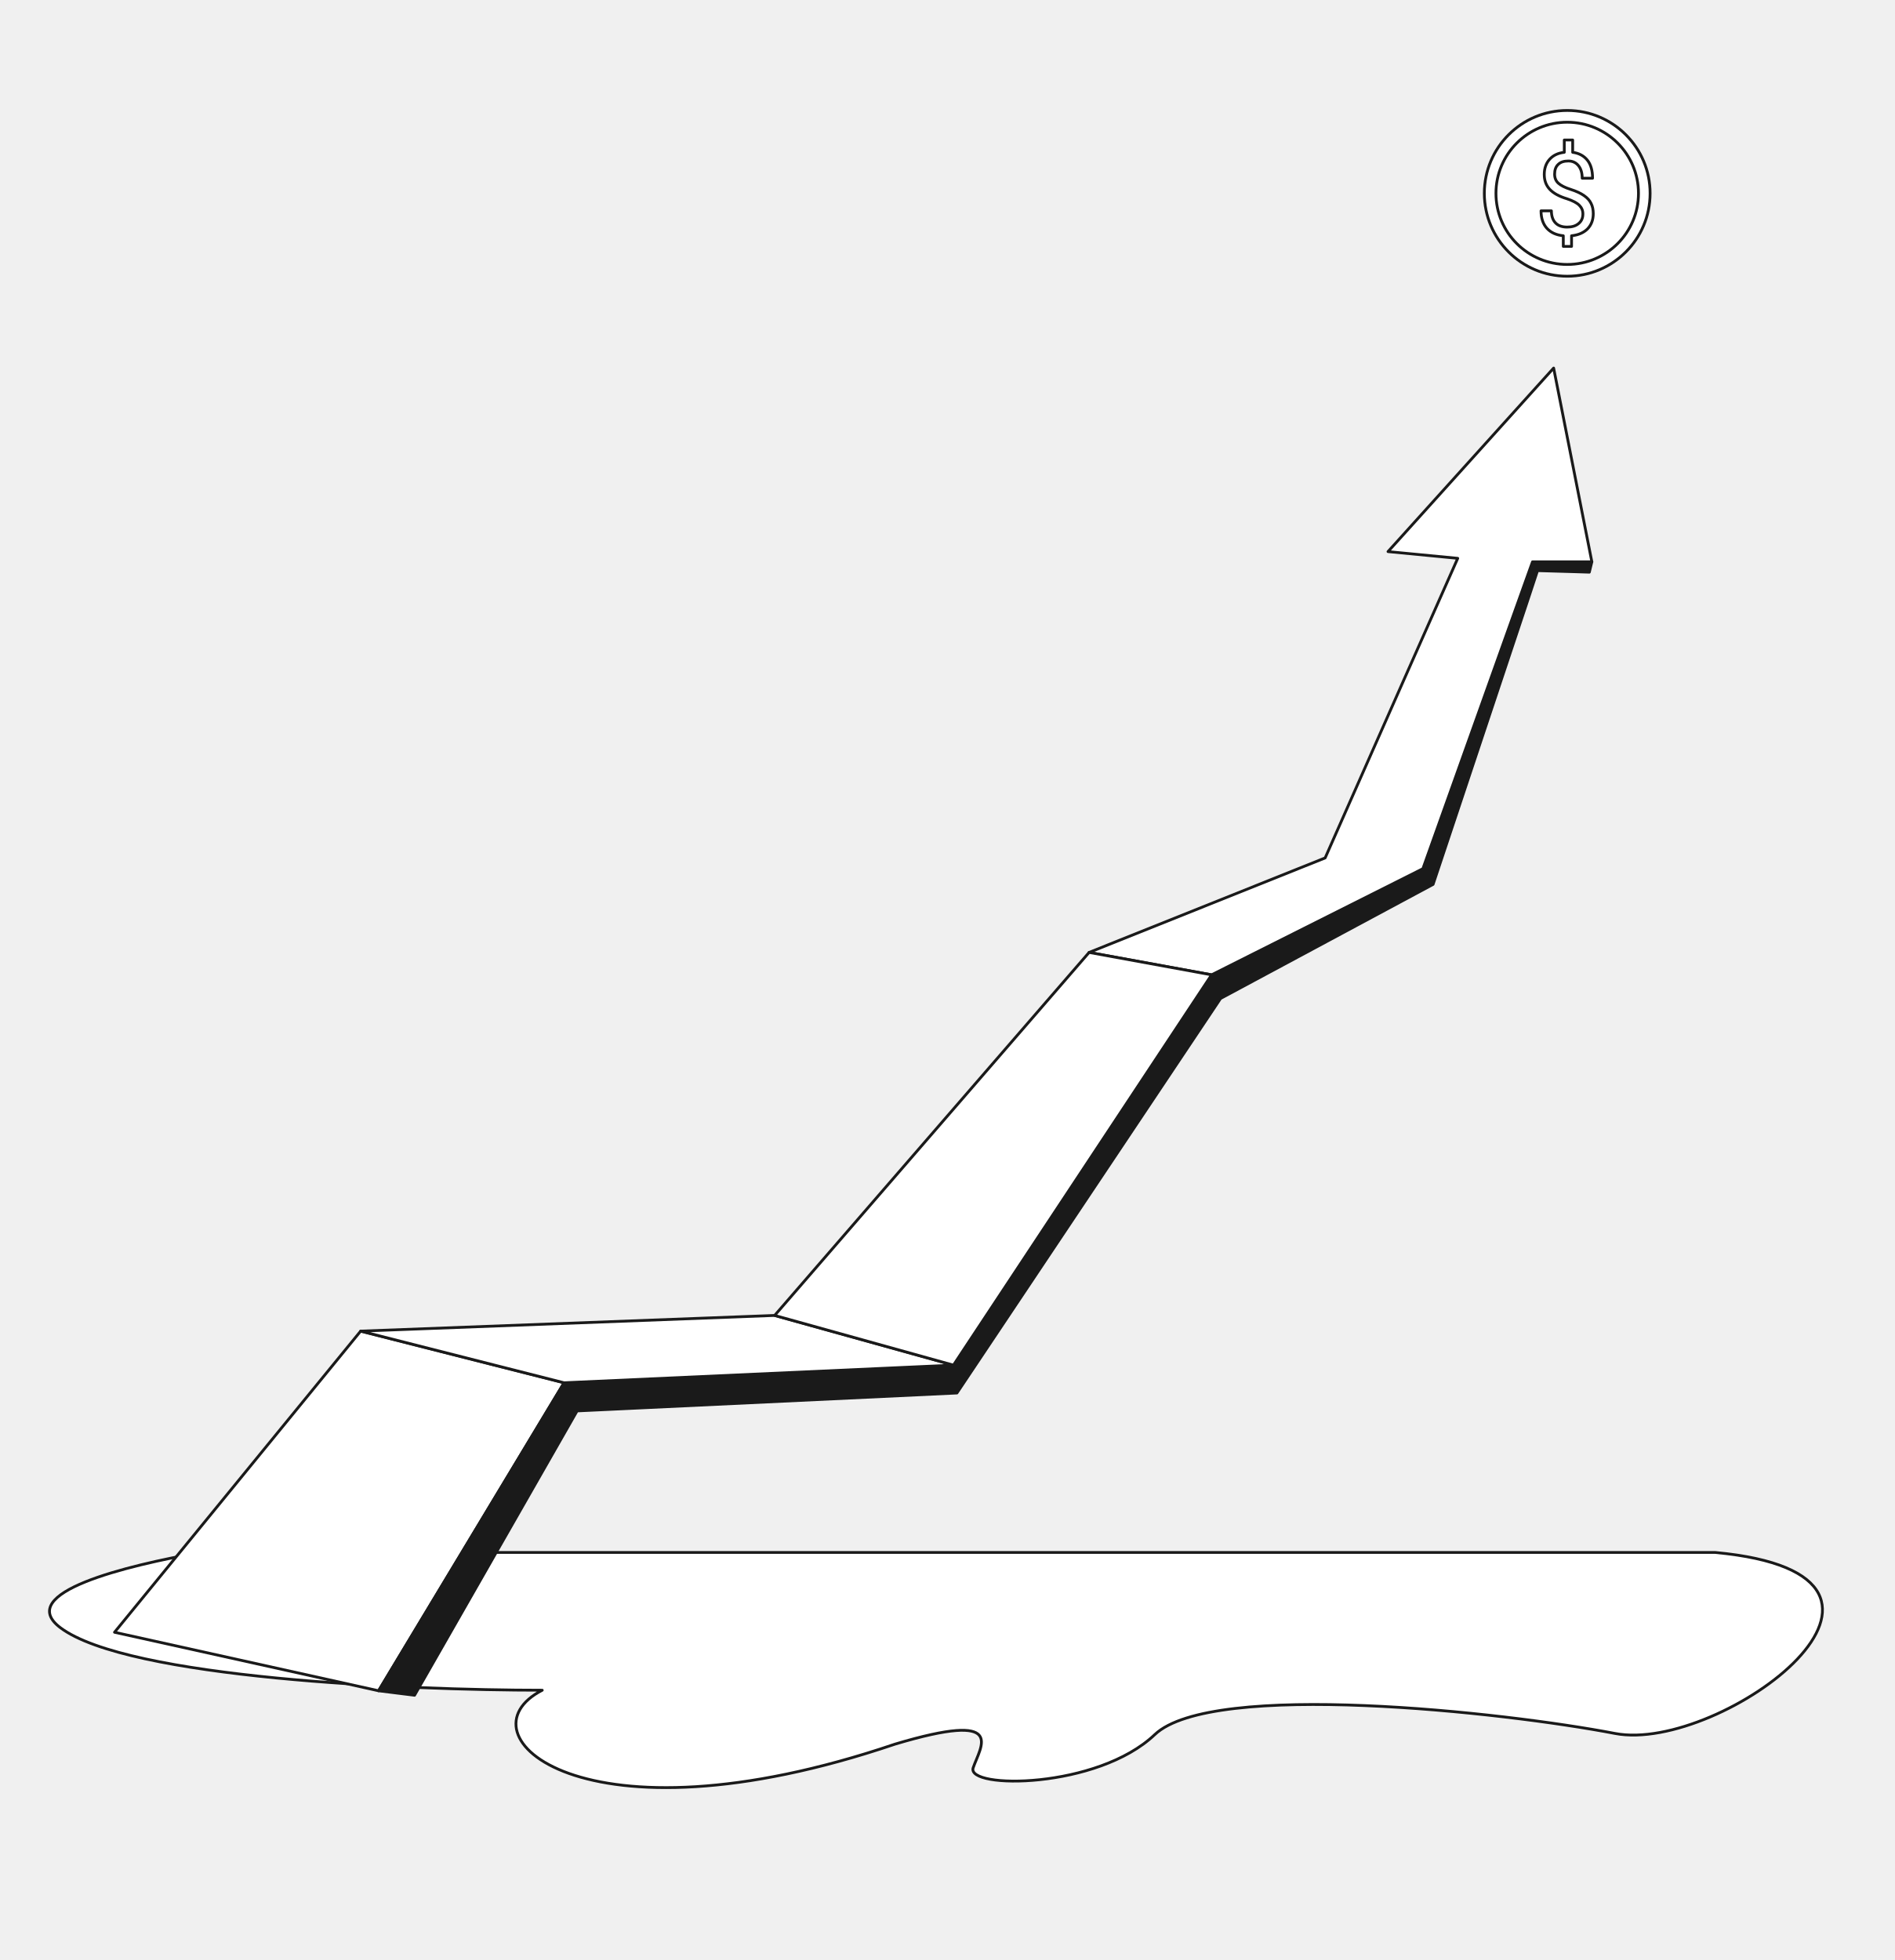
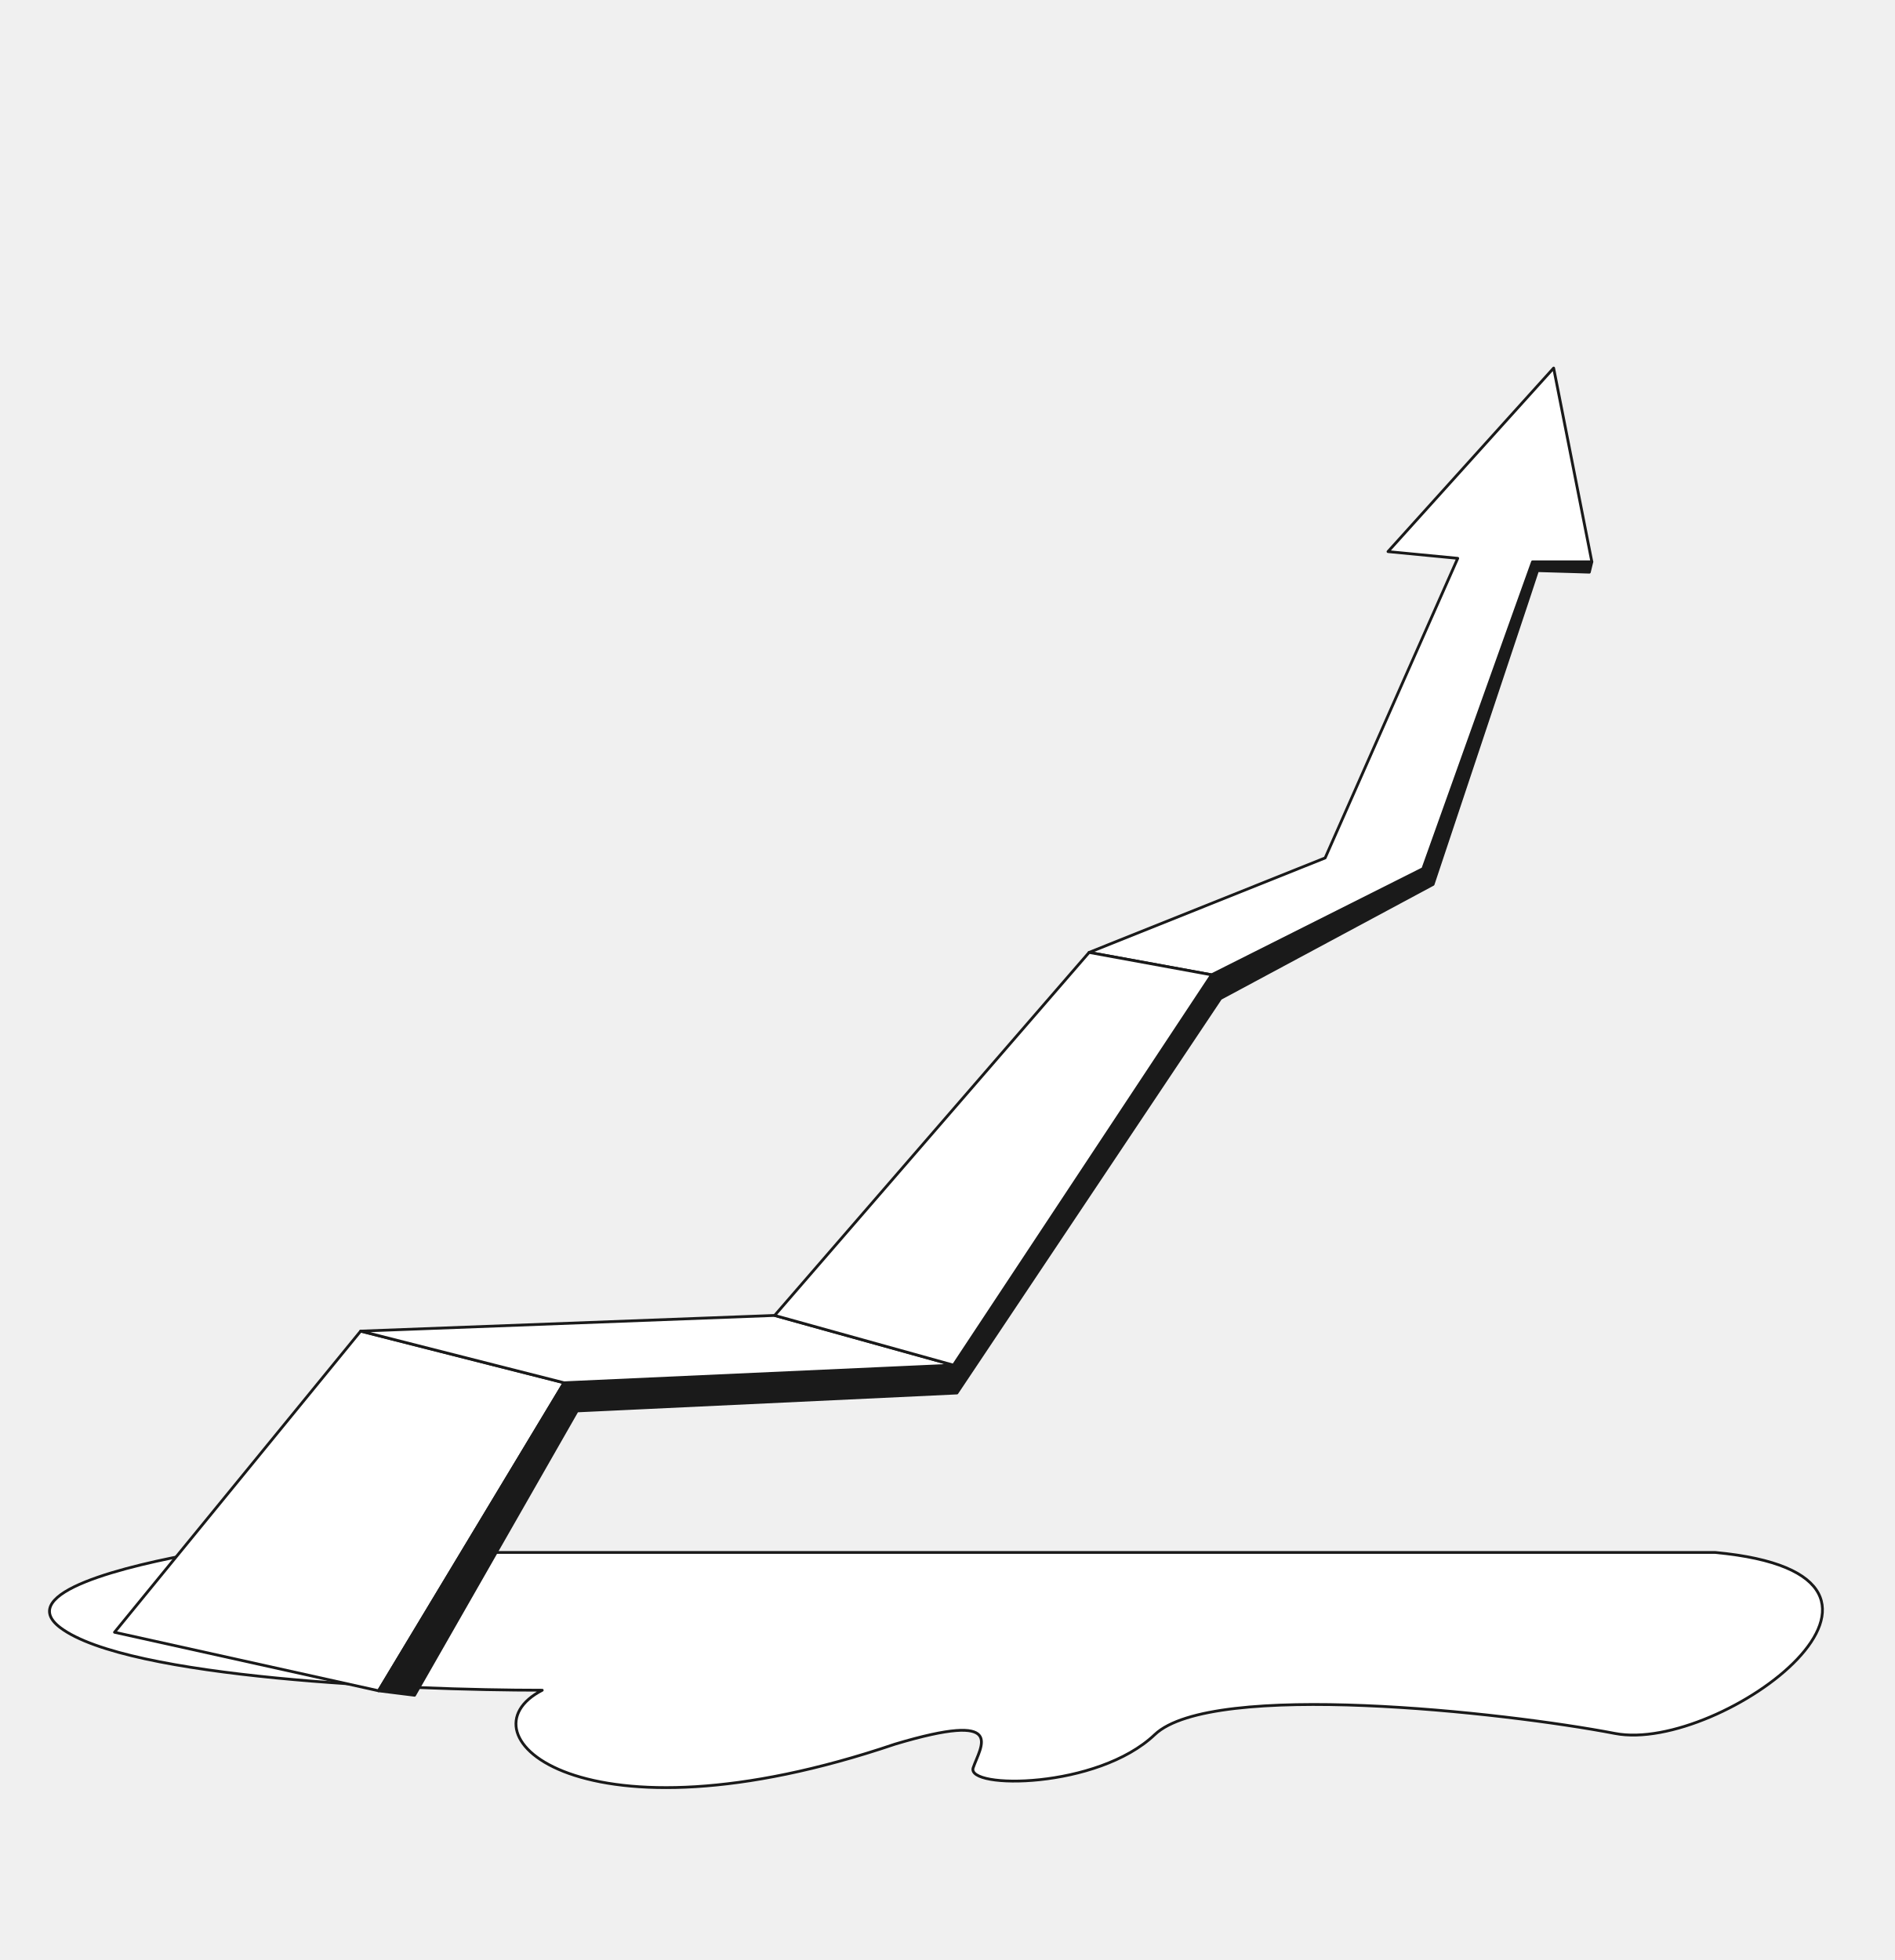
<svg xmlns="http://www.w3.org/2000/svg" version="1.1" id="Layer_1" x="0px" y="0px" viewBox="0 0 1353 1400" style="enable-background:new 0 0 1353 1400;" xml:space="preserve">
  <style type="text/css">
	.st0{fill:#FFFFFF;stroke:#1A1A1A;stroke-width:2;stroke-linecap:round;stroke-linejoin:round;stroke-miterlimit:10;}
	.st1{display:none;fill:#FFFFFF;stroke:#1A1A1A;stroke-width:2;stroke-linecap:round;stroke-linejoin:round;stroke-miterlimit:10;}
	.st2{fill:#1A1A1A;stroke:#1A1A1A;stroke-width:2;stroke-linecap:round;stroke-linejoin:round;stroke-miterlimit:10;}
	.st3{display:none;}
	
		.st4{display:inline;fill:#FFFFFF;stroke:#1A1A1A;stroke-width:2;stroke-linecap:round;stroke-linejoin:round;stroke-miterlimit:10;}
	
		.st5{display:inline;fill:#4BFF2A;stroke:#1A1A1A;stroke-width:2;stroke-linecap:round;stroke-linejoin:round;stroke-miterlimit:10;}
	
		.st6{display:inline;fill:#1A1A1A;stroke:#1A1A1A;stroke-width:2;stroke-linecap:round;stroke-linejoin:round;stroke-miterlimit:10;}
	.st7{display:inline;}
</style>
+   <path class="st0" d="M1225.1,1108.9H143.2c-52.6,9.4-133.4,28.7-100,53.8c48.2,36.1,247.5,44.6,344.1,44.6  c-61.1,31.3,28,114.4,252,38.5c80.7-24.1,61,1.6,55.8,16.9s88.7,15.3,129.7-23.7c40.9-38.9,249.3-16.1,328.8-0.8  C1229.3,1252.7,1401,1125.3,1225.1,1108.9z" />
+   <path class="st1" d="M1233.1,966.1c-26.6-34.7-77.8-32.8-84.3-32.5c9.8-27.8-0.2-57.1-21.7-69.8c-22.7-13.4-48-2.4-50.6-1.2  c40.5-41.4,52-103.6,28.9-156.5c-22.8-52.4-75.2-86.2-132.5-85.5c-14.4-62.2-75.2-102.8-137.3-92.7  c-60.7,9.9-105.1,65.3-101.2,127.6c-25.2-22.8-61.5-29-92.7-15.7c-31.4,13.4-52.2,44.1-53,78.3c-86.3,33.7-172.6,67.4-258.9,101.1  c-74.7-10.3-148,25.3-184.3,89.1c-35.8,63-29.4,142.5,15.1,200.7h1047.7C1253.9,1064.1,1260.2,1001.3,1233.1,966.1z" />
  <g>
-     <path class="st0" d="M1225.1,1108.9H143.2c-52.6,9.4-133.4,28.7-100,53.8c48.2,36.1,247.5,44.6,344.1,44.6   c-61.1,31.3,28,114.4,252,38.5c80.7-24.1,61,1.6,55.8,16.9c-5.2,15.3,88.7,15.3,129.7-23.7c40.9-38.9,249.3-16.1,328.8-0.8   C1229.3,1252.7,1401,1125.3,1225.1,1108.9z" />
-     <path class="st1" d="M1233.1,966.1c-26.6-34.7-77.8-32.8-84.3-32.5c9.8-27.8-0.2-57.1-21.7-69.8c-22.7-13.4-48-2.4-50.6-1.2   c40.5-41.4,52-103.6,28.9-156.5c-22.8-52.4-75.2-86.2-132.5-85.5c-14.4-62.2-75.2-102.8-137.3-92.7   c-60.7,9.9-105.1,65.3-101.2,127.6c-25.2-22.8-61.5-29-92.7-15.7c-31.4,13.4-52.2,44.1-53,78.3c-86.3,33.7-172.6,67.4-258.9,101.1   c-74.7-10.3-148,25.3-184.3,89.1c-35.8,63-29.4,142.5,15.1,200.7h1047.7C1253.9,1064.1,1260.2,1001.3,1233.1,966.1z" />
-     <g>
-       <polygon class="st0" points="257.6,950.8 81.8,1165.9 270.4,1207.7 402.9,987.7   " />
-       <polygon class="st2" points="1094.6,401.3 1082.4,435.4 1016.3,620.5 865.4,696.3 681,975.1 402.9,987.7 270.4,1207.7     296.1,1210.9 412.2,1007.8 683.5,995 871.8,713.2 1023.6,631.7 1090.7,430.3 1098.2,407.6 1125.7,408.4 1135.2,408.7 1137,401.3       " />
-       <polygon class="st0" points="1016.3,620.5 1082.4,435.4 1094.6,401.3 1137,401.3 1109.7,262.9 991.4,394 1041.2,398.8 1003,485     946.5,612.8 777.9,680.3 865.4,696.3   " />
-       <polygon class="st0" points="681,975.1 553.3,939.6 257.6,950.8 402.9,987.7   " />
-       <polygon class="st0" points="865.4,696.3 777.9,680.3 553.3,939.6 681,975.1   " />
-     </g>
-     <path class="st1" d="M1185.6,598.8c-40.9,0-81.9,0-122.8,0c0,0-2.6-13,5.3-21.1c0.9-0.9,7.3-7.2,16.8-6.2   c7.2,0.7,11.6,5.1,12.8,6.4c-4.5-14.1,2.2-29.4,15.3-35.3c12.2-5.6,27.2-1.6,35.3,9.6c13.9-13.6,35-12.8,45.4-2   C1205.2,562.2,1203.7,586.4,1185.6,598.8z" />
-     <path class="st1" d="M865.4,447.5c36.6,0,77.7,0,114.3,0c5-6.7,6.1-15.1,2.7-20.9c-4.9-8.2-19.2-11.3-30.5-2.7   c-2-18.3-17.5-30.2-31.6-28.4c-10.2,1.4-19.2,9.9-22.5,21.4c-17.4-12.8-36.4-9.7-41.2-1.6C852.3,422.5,852.3,437.1,865.4,447.5z" />
-     <path class="st1" d="M182.9,237.6c59,0,118,0,177,0c13.4-17.7,12.6-39.6,2.5-49.6c-12.1-12.1-41.7-10.5-58.3,13.4   c-8.8-29.8-33.1-47.1-53.5-43.9c-13.2,2.1-30.4,13.6-32.1,30.5c-0.9,9.2,3,16.7,5.4,20.3c-22.1-13.1-43.5-8.5-48.7,1.6   C171.4,217.1,175.5,228.3,182.9,237.6z" />
-     <g class="st3">
-       <polygon class="st4" points="621.1,320.5 605.9,329.3 607.7,338.7 623.9,327.2   " />
-       <polygon class="st4" points="614.9,320.5 763.7,229.4 780.8,256.2 621.5,332.8   " />
-       <path class="st4" d="M729.2,245.2c9.3,7.9,15.6,19.5,20.6,32.6l34.9-17.3c0,0,3.9-7.8-5.2-21.9c-9.1-14.2-19.9-16.1-19.9-16.1    L729.2,245.2z" />
-       <path class="st5" d="M640.9,277.1c-32,1.1-82.6-2.5-121.3,18.2C470,321.9,458.3,378,458.3,378l69.2-4.2c0,0-5.4-25.5,11.4-47.4    c14-18.1,74.6-30.2,102-35.4C642.7,286.7,642.6,281.7,640.9,277.1z" />
-       <path class="st4" d="M662.7,274.5c-5.3,1.7-12.8,2.3-21.7,2.6c1.7,4.6,1.7,9.5,0.1,14c5.7-1.1,9.9-1.9,12-2.3    c-0.4,6.8,3.3,6.4,3.3,6.4s2.2-2.1,11.8-8.2c17.9,5.2,33.7-3.4,39.7-8.8C713.8,272.7,687.2,266.9,662.7,274.5z" />
-       <path class="st6" d="M396.3,928.9c-1.5-1.1-2.5-2.3-2.7-3.7c-1-7.8-24.6-4.1-24.6-4.1s-1.3,1.8-3.1,4.6    C375.1,931.5,386.2,932.1,396.3,928.9z" />
-       <path class="st4" d="M426.4,941c-7.3-6.1-23.6-7.6-30.1-12.1c-10.1,3.2-21.1,2.6-30.4-3.3c-4.6,7.4-12,21.9-4.7,29.6    c10.1,10.6,66.8,3.9,68.3,1.8S435.5,948.6,426.4,941z" />
-       <path class="st6" d="M498.7,943.8c-5.2-1.8-9.2-3.8-9.6-6.9c-1.1-8-25.4-4.3-25.4-4.3s-2.3,3-4.8,7.3    C470.5,946.1,485.8,947.2,498.7,943.8z" />
-       <path class="st4" d="M523.1,953.3c-5.6-4.7-16.5-6.8-24.4-9.4c-13,3.4-28.2,2.2-39.8-3.9c-4.6,8.1-10.1,20.8-3.3,28    c10.4,11,69,4,70.7,1.9C527.9,967.7,532.5,961.1,523.1,953.3z" />
-       <path class="st4" d="M405.9,633.7c0,0,7,94.7-2.7,137s-47.6,144-40,148.8c7.6,4.8,43.8,8.8,51,0c7.2-8.8,57.5-126,61.7-173    S405.9,633.7,405.9,633.7z" />
-       <path class="st4" d="M402.1,572.2c0,0-11.8,13.1-12.8,42.7c-1.1,29.6,53.5,127,59.9,171.4s2.6,142.2,11.7,149.4s38.6,6,40.7,0    c2.1-6,68.5-220.6,59.9-296s-15.5-80.8-15.5-80.8L402.1,572.2z" />
-       <path class="st4" d="M521.9,603c0,0-1.5,24.9-27.5,36.1" />
-       <path class="st6" d="M397.7,579.1c0,0,11.1,14.5,53.5,12.4c42.4-2.1,94.3-3.5,98.6-12.7c1.4-10.6,1.4-10.6,1.4-10.6l-3.8-5    c0,0-143.6,4.3-143.6,5.4S397.7,579.1,397.7,579.1z" />
-       <path class="st4" d="M557.3,351.4c0,0,2.9,8,21.7,15.3c29.4,12.6,33.5-44.7,32.9-48.7c-0.5-4-4.8-15.3-28.4-16.3    s-34.8,34.3-34.8,34.3s-36.9,30.2-38,30.8l29.7,20.1l24.8-27.1" />
-       <path class="st6" d="M557.4,351.9l4,10.5l3.4-2.3C562.1,359.6,560.1,355.5,557.4,351.9z" />
-       <path class="st6" d="M576.4,336.3c0,0-7,10.4-12.2,10.2c-5.2-0.2-19.9-4.6-20.1-13s10.2-19.1,11-26.1c0.8-7,9.6-24.1,32.3-23.1    c22.7,1,26.1,16.1,34.3,21.5c8.2,5.4,5.8,5.2,0,8.8c-5.8,3.6-18.5,17.1-27.1,10.2c-8.6-6.8-16.8-8.1-19.9-4.6    C569.9,325.7,568.9,326.5,576.4,336.3z" />
-       <path class="st4" d="M625.8,361.5c0,0-6.3-18.6-2.7-26.5s9.9-2.9,11.6-10.4c1.7-7.5,4.8-5.8,4.7-0.7c-0.1,5.1-3.2,9.9-3.2,9.9    s7.2-5.4,10.6-14.3c3.3-8.9,7.5-12.2,9.2-10.2c1.7,2,5.6,22.5-2.8,29.3S638.1,358,638,362.3C637.9,366.5,625.8,361.5,625.8,361.5z    " />
-       <path class="st5" d="M511.9,358.6c0,0-42.8-13.9-74.9,40.7s-76,168.6-28.9,179.3c47.1,10.7,148.3,7,153.9-18.7    S585,373.4,511.9,358.6z" />
-       <path class="st5" d="M466.4,427.4c0,0,12.8,74.7,73.9,69.8c61-4.8,107.6-74.4,99-133.8c-13.4-3.7-15.9-2.1-17.4,0    c-1.5,2.1,0.5,57.3-40.1,61.7c-40.5,4.4-52-16.1-55.4-21.5c-4.6-11-5.6-11.4-5.6-11.4" />
-     </g>
-     <g>
-       <ellipse class="st0" cx="1119.4" cy="138.1" rx="59.2" ry="59.2" />
-       <ellipse class="st0" cx="1119.4" cy="138.1" rx="50.9" ry="50.8" />
-       <g>
-         <g>
-           <path class="st0" d="M1130.6,152.8c0-2.5-0.9-4.5-2.6-6.2c-1.7-1.7-4.6-3.2-8.7-4.6c-5.7-1.7-9.8-4-12.4-6.8      c-2.6-2.8-3.9-6.3-3.9-10.6c0-4.4,1.3-8,3.8-10.8c2.5-2.8,6-4.5,10.5-5v-8.8h6v8.8c4.5,0.6,8,2.5,10.5,5.6      c2.5,3.1,3.7,7.5,3.7,12.9h-7.4c0-3.8-0.9-6.8-2.7-9c-1.8-2.2-4.2-3.3-7.2-3.3c-3.2,0-5.6,0.8-7.3,2.5c-1.7,1.6-2.5,3.9-2.5,6.9      c0,2.7,0.9,4.9,2.7,6.5c1.8,1.6,4.7,3.1,8.8,4.4c4.1,1.3,7.2,2.8,9.5,4.4c2.3,1.6,4,3.4,5,5.5c1.1,2.1,1.6,4.6,1.6,7.4      c0,4.5-1.4,8.1-4.1,10.9c-2.7,2.7-6.5,4.4-11.4,4.9v7.6h-5.9v-7.6c-5-0.5-8.8-2.2-11.7-5.3c-2.8-3.1-4.2-7.3-4.2-12.5h7.4      c0,3.7,1,6.6,2.9,8.6c1.9,2,4.7,3,8.3,3c3.5,0,6.2-0.8,8.2-2.5C1129.6,158,1130.6,155.7,1130.6,152.8z" />
-         </g>
-       </g>
-     </g>
+     <polygon class="st0" points="257.6,950.8 81.8,1165.9 270.4,1207.7 402.9,987.7  " />
+     <polygon class="st2" points="1094.6,401.3 1082.4,435.4 1016.3,620.5 865.4,696.3 681,975.1 402.9,987.7 270.4,1207.7    296.1,1210.9 412.2,1007.8 683.5,995 871.8,713.2 1023.6,631.7 1090.7,430.3 1098.2,407.6 1125.7,408.4 1135.2,408.7 1137,401.3     " />
+     <polygon class="st0" points="1016.3,620.5 1082.4,435.4 1094.6,401.3 1137,401.3 1109.7,262.9 991.4,394 1041.2,398.8 1003,485    946.5,612.8 777.9,680.3 865.4,696.3  " />
+     <polygon class="st0" points="681,975.1 553.3,939.6 257.6,950.8 402.9,987.7  " />
+     <polygon class="st0" points="865.4,696.3 777.9,680.3 553.3,939.6 681,975.1  " />
+   </g>
+   <path class="st1" d="M1185.6,598.8c-40.9,0-81.9,0-122.8,0c0,0-2.6-13,5.3-21.1c0.9-0.9,7.3-7.2,16.8-6.2c7.2,0.7,11.6,5.1,12.8,6.4  c-4.5-14.1,2.2-29.4,15.3-35.3c12.2-5.6,27.2-1.6,35.3,9.6c13.9-13.6,35-12.8,45.4-2C1205.2,562.2,1203.7,586.4,1185.6,598.8z" />
+   <path class="st1" d="M865.4,447.5c36.6,0,77.7,0,114.3,0c5-6.7,6.1-15.1,2.7-20.9c-4.9-8.2-19.2-11.3-30.5-2.7  c-2-18.3-17.5-30.2-31.6-28.4c-10.2,1.4-19.2,9.9-22.5,21.4c-17.4-12.8-36.4-9.7-41.2-1.6C852.3,422.5,852.3,437.1,865.4,447.5z" />
+   <path class="st1" d="M182.9,237.6c59,0,118,0,177,0c13.4-17.7,12.6-39.6,2.5-49.6c-12.1-12.1-41.7-10.5-58.3,13.4  c-8.8-29.8-33.1-47.1-53.5-43.9c-13.2,2.1-30.4,13.6-32.1,30.5c-0.9,9.2,3,16.7,5.4,20.3c-22.1-13.1-43.5-8.5-48.7,1.6  C171.4,217.1,175.5,228.3,182.9,237.6z" />
+   <g class="st3">
+     <polygon class="st4" points="621.1,320.5 605.9,329.3 607.7,338.7 623.9,327.2  " />
+     <polygon class="st4" points="614.9,320.5 763.7,229.4 780.8,256.2 621.5,332.8  " />
+     <path class="st4" d="M729.2,245.2c9.3,7.9,15.6,19.5,20.6,32.6l34.9-17.3c0,0,3.9-7.8-5.2-21.9c-9.1-14.2-19.9-16.1-19.9-16.1   L729.2,245.2z" />
+     <path class="st5" d="M640.9,277.1c-32,1.1-82.6-2.5-121.3,18.2C470,321.9,458.3,378,458.3,378l69.2-4.2c0,0-5.4-25.5,11.4-47.4   c14-18.1,74.6-30.2,102-35.4C642.7,286.7,642.6,281.7,640.9,277.1z" />
+     <path class="st4" d="M662.7,274.5c-5.3,1.7-12.8,2.3-21.7,2.6c1.7,4.6,1.7,9.5,0.1,14c5.7-1.1,9.9-1.9,12-2.3   c-0.4,6.8,3.3,6.4,3.3,6.4s2.2-2.1,11.8-8.2c17.9,5.2,33.7-3.4,39.7-8.8C713.8,272.7,687.2,266.9,662.7,274.5z" />
+     <path class="st6" d="M396.3,928.9c-1.5-1.1-2.5-2.3-2.7-3.7c-1-7.8-24.6-4.1-24.6-4.1s-1.3,1.8-3.1,4.6   C375.1,931.5,386.2,932.1,396.3,928.9z" />
+     <path class="st4" d="M426.4,941c-7.3-6.1-23.6-7.6-30.1-12.1c-10.1,3.2-21.1,2.6-30.4-3.3c-4.6,7.4-12,21.9-4.7,29.6   c10.1,10.6,66.8,3.9,68.3,1.8S435.5,948.6,426.4,941z" />
+     <path class="st6" d="M498.7,943.8c-5.2-1.8-9.2-3.8-9.6-6.9c-1.1-8-25.4-4.3-25.4-4.3s-2.3,3-4.8,7.3   C470.5,946.1,485.8,947.2,498.7,943.8z" />
+     <path class="st4" d="M523.1,953.3c-5.6-4.7-16.5-6.8-24.4-9.4c-13,3.4-28.2,2.2-39.8-3.9c-4.6,8.1-10.1,20.8-3.3,28   c10.4,11,69,4,70.7,1.9C527.9,967.7,532.5,961.1,523.1,953.3z" />
+     <path class="st4" d="M405.9,633.7c0,0,7,94.7-2.7,137s-47.6,144-40,148.8s43.8,8.8,51,0s57.5-126,61.7-173S405.9,633.7,405.9,633.7   z" />
+     <path class="st4" d="M402.1,572.2c0,0-11.8,13.1-12.8,42.7c-1.1,29.6,53.5,127,59.9,171.4s2.6,142.2,11.7,149.4s38.6,6,40.7,0   s68.5-220.6,59.9-296S546,558.9,546,558.9L402.1,572.2z" />
+     <path class="st4" d="M521.9,603c0,0-1.5,24.9-27.5,36.1" />
+     <path class="st6" d="M397.7,579.1c0,0,11.1,14.5,53.5,12.4s94.3-3.5,98.6-12.7c1.4-10.6,1.4-10.6,1.4-10.6l-3.8-5   c0,0-143.6,4.3-143.6,5.4S397.7,579.1,397.7,579.1z" />
+     <path class="st4" d="M557.3,351.4c0,0,2.9,8,21.7,15.3c29.4,12.6,33.5-44.7,32.9-48.7c-0.5-4-4.8-15.3-28.4-16.3   S548.7,336,548.7,336s-36.9,30.2-38,30.8l29.7,20.1l24.8-27.1" />
+     <path class="st6" d="M557.4,351.9l4,10.5l3.4-2.3C562.1,359.6,560.1,355.5,557.4,351.9z" />
+     <path class="st6" d="M576.4,336.3c0,0-7,10.4-12.2,10.2c-5.2-0.2-19.9-4.6-20.1-13s10.2-19.1,11-26.1s9.6-24.1,32.3-23.1   s26.1,16.1,34.3,21.5s5.8,5.2,0,8.8c-5.8,3.6-18.5,17.1-27.1,10.2c-8.6-6.8-16.8-8.1-19.9-4.6C569.9,325.7,568.9,326.5,576.4,336.3   z" />
+     <path class="st4" d="M625.8,361.5c0,0-6.3-18.6-2.7-26.5s9.9-2.9,11.6-10.4c1.7-7.5,4.8-5.8,4.7-0.7c-0.1,5.1-3.2,9.9-3.2,9.9   s7.2-5.4,10.6-14.3c3.3-8.9,7.5-12.2,9.2-10.2s5.6,22.5-2.8,29.3S638.1,358,638,362.3C637.9,366.5,625.8,361.5,625.8,361.5z" />
+     <path class="st5" d="M511.9,358.6c0,0-42.8-13.9-74.9,40.7s-76,168.6-28.9,179.3s148.3,7,153.9-18.7S585,373.4,511.9,358.6z" />
+     <path class="st5" d="M466.4,427.4c0,0,12.8,74.7,73.9,69.8c61-4.8,107.6-74.4,99-133.8c-13.4-3.7-15.9-2.1-17.4,0   s0.5,57.3-40.1,61.7c-40.5,4.4-52-16.1-55.4-21.5c-4.6-11-5.6-11.4-5.6-11.4" />
  </g>
  <g class="st3">
    <path class="st4" d="M183.8,806.1l604.1,317.7c39.3-25.1,73.9-56.1,87.5-113.2L487.6,497.5L183.8,806.1z" />
    <g class="st7">
-       <path class="st0" d="M668.2,1077.9c-7.8-2.1-17.9-4.2-27.7-3.9L513.7,1198c3.7-2.4,12.1-4.4,28.5,6.8    c15.8,10.7,19.3,21.5,19.3,29.2c0,6.1-2.3,10.1-2.4,10.4c0.5-0.3,1-0.6,1.5-1l107.5-80.2c-0.4,0.1-0.8,0.2-1.2,0.3    c0.4-0.1,0.8-0.2,1.2-0.3l47.9-35.7C719.9,1100.2,690.9,1084.4,668.2,1077.9z" />
+       <path class="st0" d="M668.2,1077.9c-7.8-2.1-17.9-4.2-27.7-3.9l-126.8,124c3.7-2.4,12.1-4.4,28.5,6.8    c15.8,10.7,19.3,21.5,19.3,29.2c0,6.1-2.3,10.1-2.4,10.4c0.5-0.3,1-0.6,1.5-1l107.5-80.2c-0.4,0.1-0.8,0.2-1.2,0.3    c0.4-0.1,0.8-0.2,1.2-0.3l47.9-35.7C719.9,1100.2,690.9,1084.4,668.2,1077.9z" />
      <path class="st0" d="M665.4,1049.5l-25,24.4c9.8-0.3,19.9,1.8,27.7,3.9c22.7,6.5,51.7,22.4,47.9,49.6l42.1-31.4    C771.8,1073.1,704.9,1017.4,665.4,1049.5z" />
-       <polygon class="st0" points="559.2,1244.4 559.2,1244.4 559.2,1244.4   " />
+       <path class="st0" d="M559.2,1244.4L559.2,1244.4L559.2,1244.4z" />
      <path class="st0" d="M513.7,1198l-0.4,0.4l-2,2C511.4,1200.3,512.1,1199.1,513.7,1198z" />
-       <path class="st2" d="M561.6,1234c0,6.1-2.3,10.1-2.4,10.4c0,0,0,0,0,0c-14.9,8.1-58.8-26.9-47.9-44l0,0l2-2l0.4-0.4    c3.7-2.4,12.1-4.4,28.5,6.8C558.1,1215.5,561.6,1226.4,561.6,1234z" />
+       <path class="st2" d="M561.6,1234c0,6.1-2.3,10.1-2.4,10.4l0,0c-14.9,8.1-58.8-26.9-47.9-44l0,0l2-2l0.4-0.4    c3.7-2.4,12.1-4.4,28.5,6.8C558.1,1215.5,561.6,1226.4,561.6,1234z" />
    </g>
    <path class="st4" d="M183.8,806.1c0,0,74.2,32.6,197.5-101.3c92.5-100.4,128.3-182.4,106.4-207.3   c-31.7-32.3-168.1,58.1-210.9,114.8C239.2,661.9,140.9,765.4,183.8,806.1z" />
    <path class="st6" d="M198.4,790.9c0,0,67,29.4,178.2-91.5c83.4-90.7,115.8-164.6,96-187.1C444,483.2,320.9,564.8,282.2,616   C248.4,660.8,159.6,754.1,198.4,790.9z" />
    <path class="st6" d="M867.3,1036l-6.2,13.5c0,0-13.1-19.7-33.7-33.5c6-9,6-9,6-9C845.9,1013.6,857,1023.9,867.3,1036z" />
    <path class="st6" d="M851.9,1065.2l-8.4,11.7c0,0-13.1-19.7-33.7-33.5c6-9,6-9,6-9C828.3,1040.9,841.5,1053,851.9,1065.2z" />
    <path class="st6" d="M828,1093.2l-11.7,8.9c-0.8,3.1-14.8-12.9-33.7-33.5c6-9,6-9,6-9C798.7,1069.9,814.9,1085.4,828,1093.2z" />
    <path class="st4" d="M76.6,672.3c-1.3,4-0.4,7.9,1.8,8.6l43,13.6c2.3,0.7,5.2-2,6.4-6c1.3-4,0.4-7.9-1.8-8.6l-43-13.6   C80.7,665.6,77.9,668.3,76.6,672.3z" />
-     <path class="st4" d="M140.7,544.5c-2.7,3.3-3.3,7.1-1.4,8.6l35,28.4c1.9,1.5,5.5,0.1,8.2-3.2c2.7-3.3,3.3-7.1,1.4-8.6l-35-28.4   C147,539.8,143.4,541.2,140.7,544.5z" />
+     <path class="st4" d="M140.7,544.5c-2.7,3.3-3.3,7.1-1.4,8.6l35,28.4c1.9,1.5,5.5,0.1,8.2-3.2s3.3-7.1,1.4-8.6l-35-28.4   C147,539.8,143.4,541.2,140.7,544.5z" />
    <path class="st4" d="M224.4,445.2c-3.4,2.5-5,6-3.6,8l26.5,36.5c1.4,1.9,5.3,1.5,8.7-1c3.4-2.5,5-6,3.6-8l-26.5-36.5   C231.7,442.3,227.8,442.7,224.4,445.2z" />
    <path class="st4" d="M340.3,407.7c-4.2,0.5-7.3,2.8-7.1,5.2l5.3,44.8c0.3,2.4,3.9,3.9,8.1,3.4s7.3-2.8,7.1-5.2l-5.3-44.8   C348.1,408.7,344.5,407.2,340.3,407.7z" />
    <path class="st4" d="M264.4,725.2c0,0-53-82.7-12.8-128.4S355.9,592,384,612S311.8,749.3,264.4,725.2z" />
  </g>
</svg>
